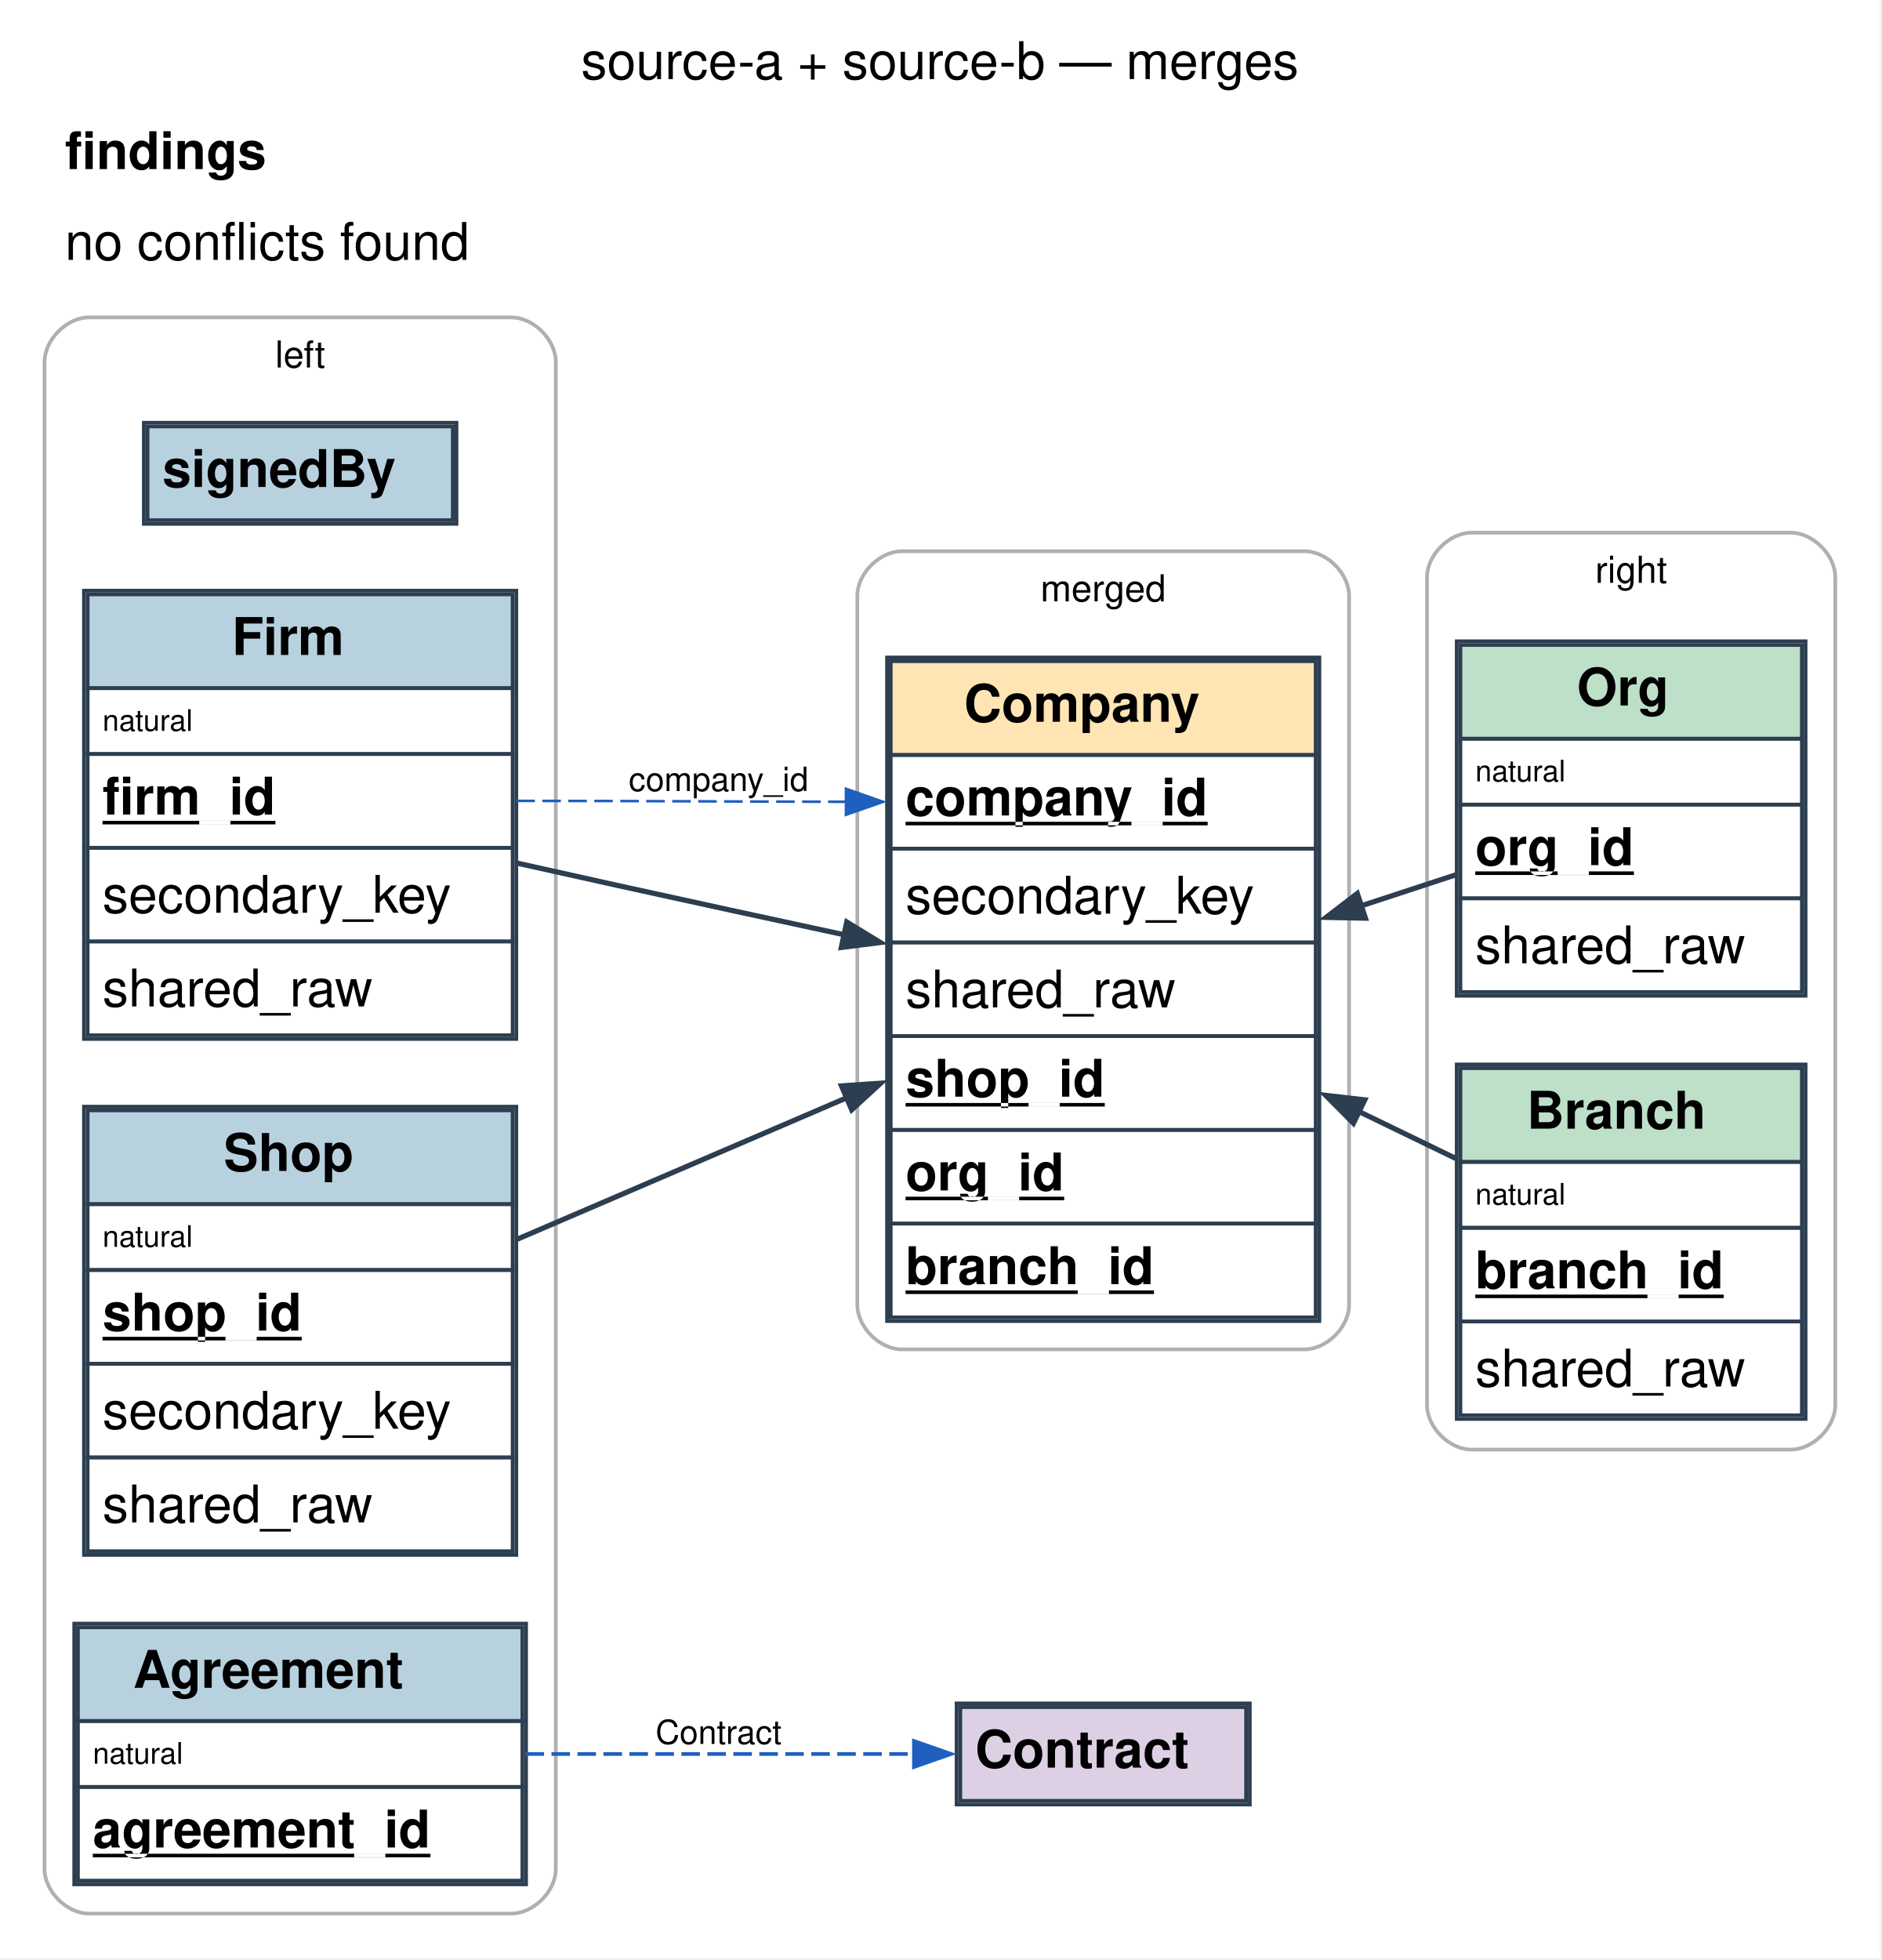
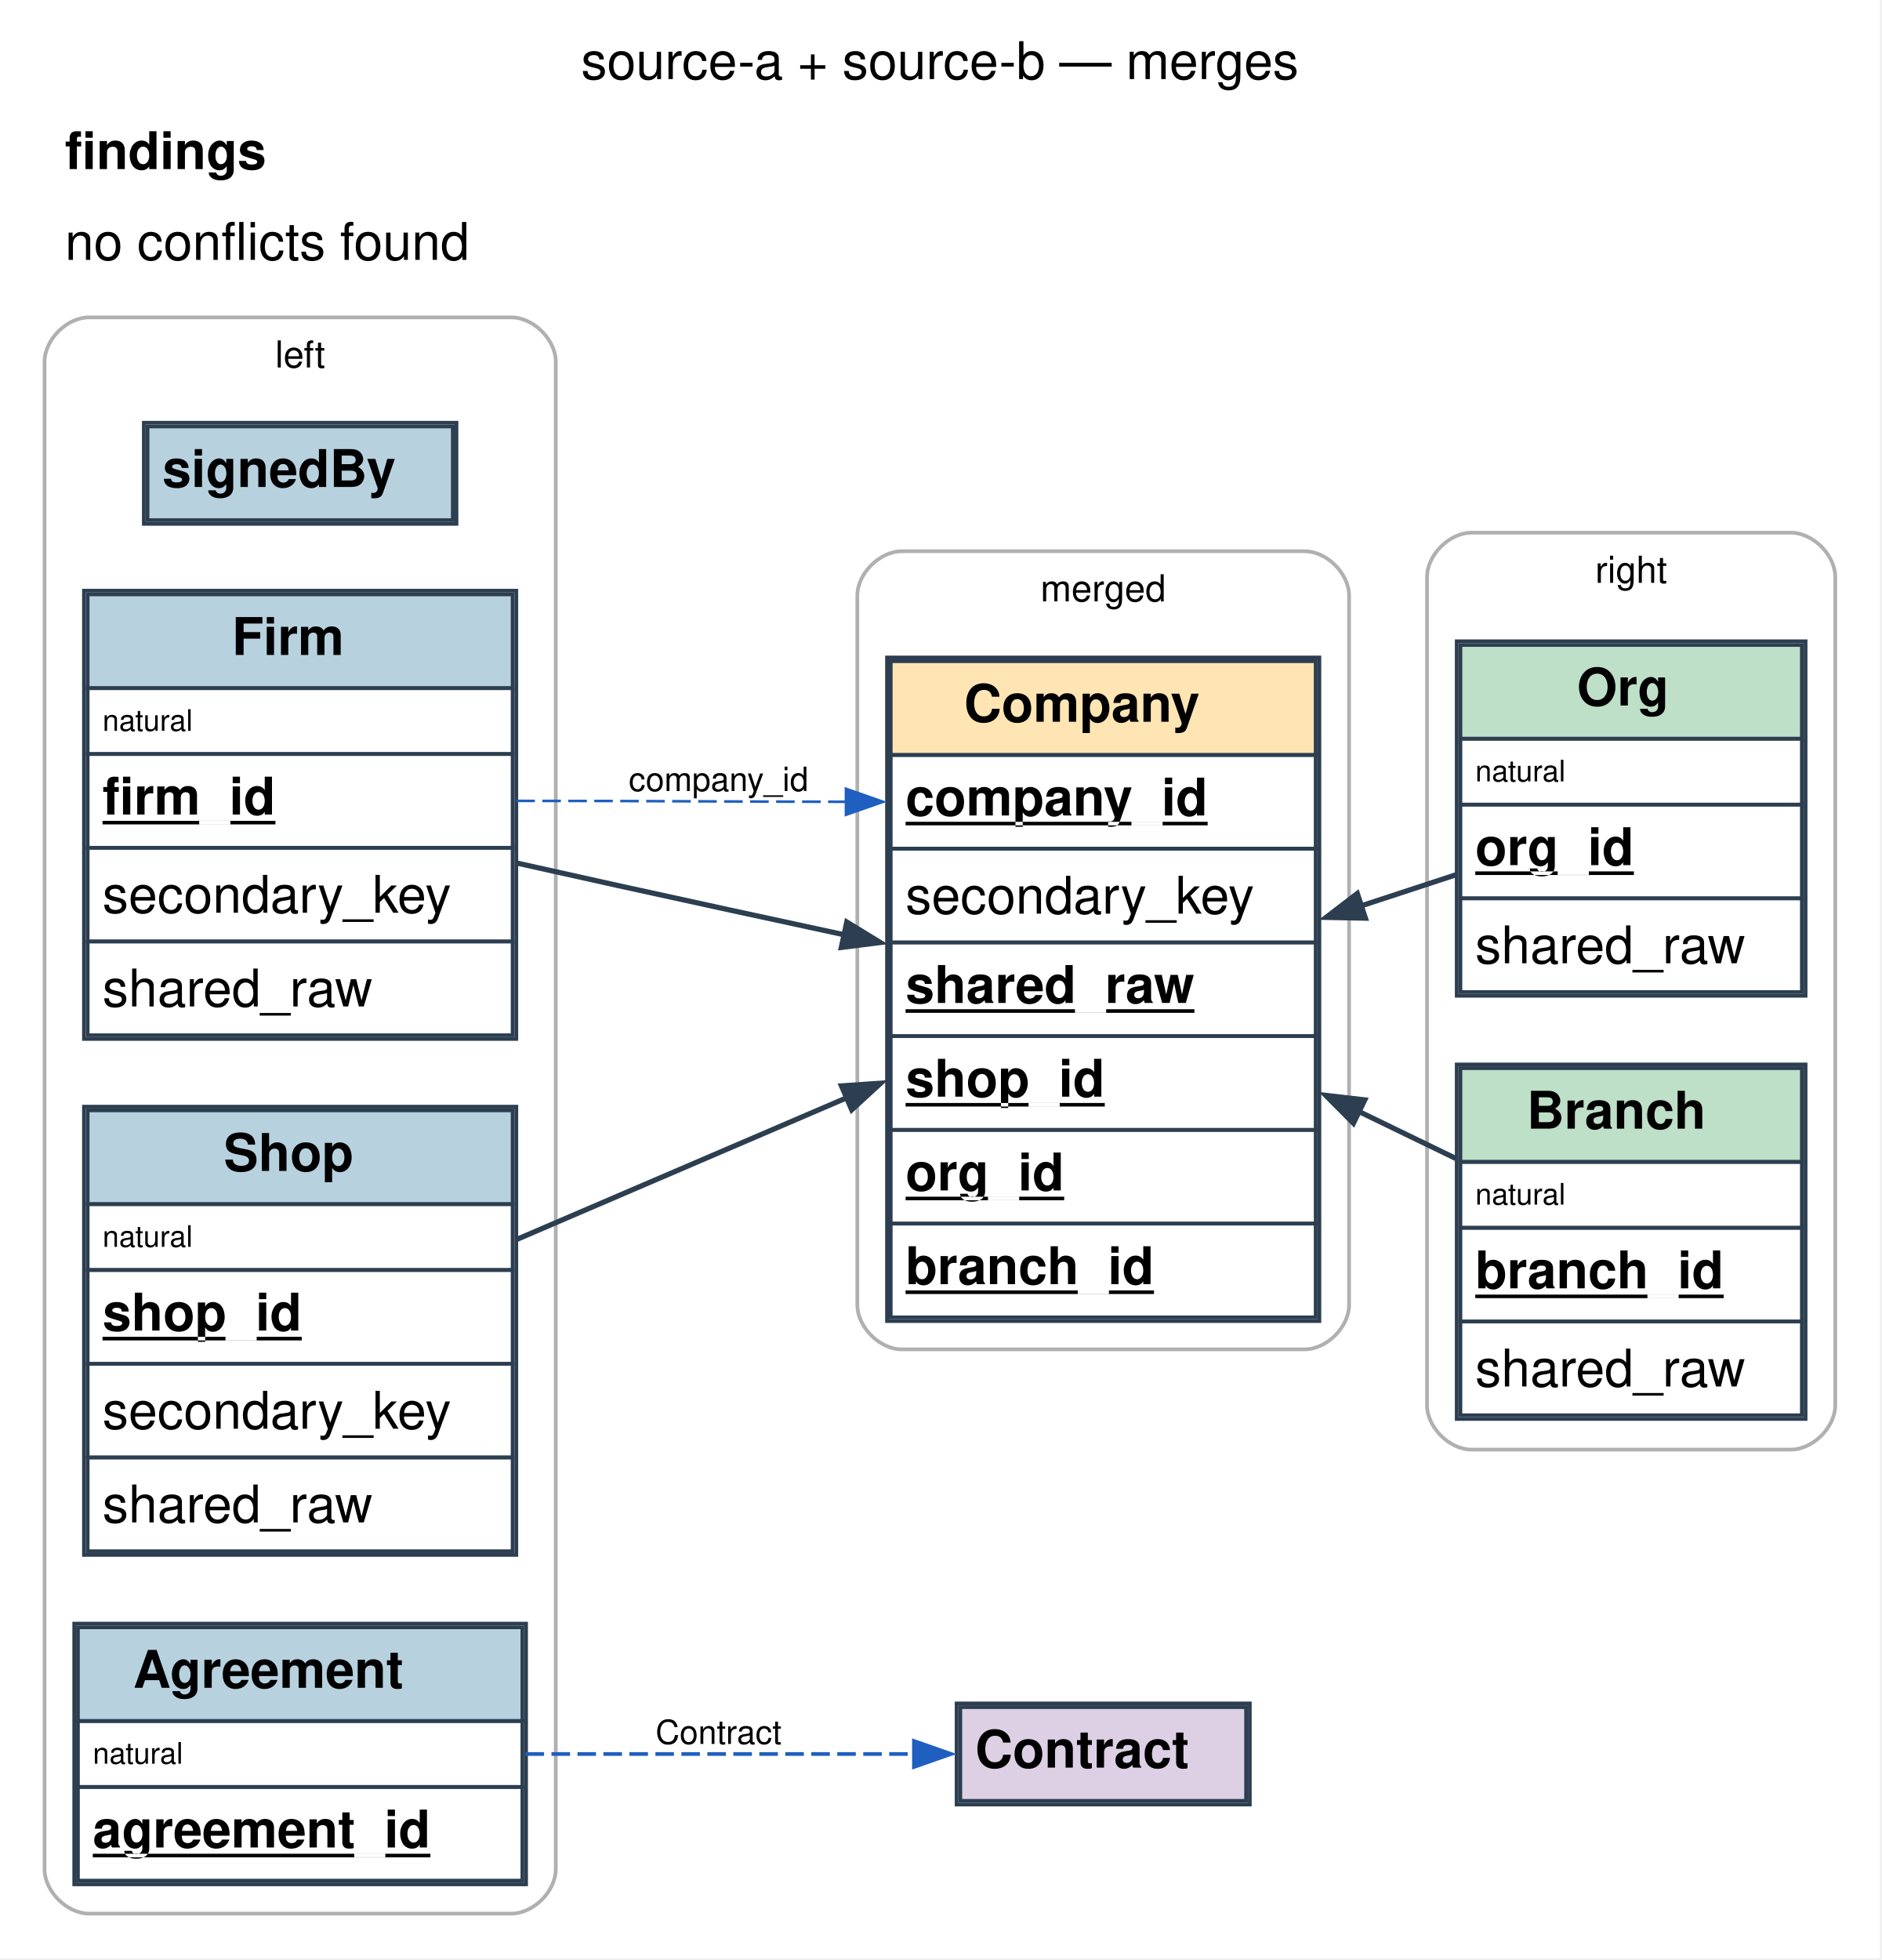
<svg xmlns="http://www.w3.org/2000/svg" width="507pt" height="528pt" viewBox="0.00 0.00 507.00 528.00">
  <g id="graph0" class="graph" transform="scale(1 1) rotate(0) translate(4 523.5)">
    <polygon fill="white" stroke="none" points="-4,4 -4,-523.5 502.5,-523.5 502.5,4 -4,4" />
    <text xml:space="preserve" text-anchor="middle" x="249.25" y="-502.2" font-family="Helvetica,sans-Serif" font-size="14.00">source-a + source-b — merges</text>
    <g id="clust1" class="cluster">
      <path fill="none" stroke="#b0b0b0" d="M20,-8C20,-8 133.75,-8 133.75,-8 139.75,-8 145.75,-14 145.75,-20 145.75,-20 145.75,-426 145.75,-426 145.75,-432 139.75,-438 133.75,-438 133.75,-438 20,-438 20,-438 14,-438 8,-432 8,-426 8,-426 8,-20 8,-20 8,-14 14,-8 20,-8" />
      <text xml:space="preserve" text-anchor="middle" x="76.88" y="-424.5" font-family="Helvetica,sans-Serif" font-size="10.00">left</text>
    </g>
    <g id="clust2" class="cluster">
      <path fill="none" stroke="#b0b0b0" d="M239,-160C239,-160 347.5,-160 347.5,-160 353.5,-160 359.5,-166 359.5,-172 359.5,-172 359.5,-363 359.5,-363 359.5,-369 353.5,-375 347.5,-375 347.5,-375 239,-375 239,-375 233,-375 227,-369 227,-363 227,-363 227,-172 227,-172 227,-166 233,-160 239,-160" />
      <text xml:space="preserve" text-anchor="middle" x="293.25" y="-361.5" font-family="Helvetica,sans-Serif" font-size="10.00">merged</text>
    </g>
    <g id="clust3" class="cluster">
      <path fill="none" stroke="#b0b0b0" d="M392.5,-133C392.5,-133 478.5,-133 478.5,-133 484.5,-133 490.5,-139 490.5,-145 490.5,-145 490.5,-368 490.5,-368 490.5,-374 484.5,-380 478.5,-380 478.5,-380 392.5,-380 392.5,-380 386.5,-380 380.5,-374 380.5,-368 380.5,-368 380.5,-145 380.5,-145 380.5,-139 386.5,-133 392.5,-133" />
      <text xml:space="preserve" text-anchor="middle" x="435.5" y="-366.5" font-family="Helvetica,sans-Serif" font-size="10.00">right</text>
    </g>
    <g id="node1" class="node">
      <polygon fill="#b7d1df" stroke="none" points="19.62,-338.12 19.62,-363.38 134.12,-363.38 134.12,-338.12 19.62,-338.12" />
      <polygon fill="none" stroke="#2c3e50" points="19.62,-338.12 19.62,-363.38 134.12,-363.38 134.12,-338.12 19.62,-338.12" />
      <text xml:space="preserve" text-anchor="start" x="58.5" y="-347.07" font-family="Helvetica,sans-Serif" font-weight="bold" font-size="14.00">Firm</text>
      <polygon fill="none" stroke="#2c3e50" points="19.62,-320.38 19.62,-338.12 134.12,-338.12 134.12,-320.38 19.62,-320.38" />
      <text xml:space="preserve" text-anchor="start" x="23.62" y="-326.62" font-family="Helvetica,sans-Serif" font-size="8.00">natural</text>
      <polygon fill="none" stroke="#2c3e50" points="19.62,-295.12 19.62,-320.38 134.12,-320.38 134.12,-295.12 19.62,-295.12" />
      <text xml:space="preserve" text-anchor="start" x="23.62" y="-304.07" font-family="Helvetica,sans-Serif" font-weight="bold" text-decoration="underline" font-size="14.00">firm_id</text>
      <polygon fill="none" stroke="#2c3e50" points="19.62,-269.88 19.62,-295.12 134.12,-295.12 134.12,-269.88 19.62,-269.88" />
      <text xml:space="preserve" text-anchor="start" x="23.62" y="-277.62" font-family="Helvetica,sans-Serif" font-size="14.00">secondary_key</text>
      <polygon fill="none" stroke="#2c3e50" points="19.62,-244.62 19.62,-269.88 134.12,-269.88 134.12,-244.62 19.62,-244.62" />
      <text xml:space="preserve" text-anchor="start" x="23.62" y="-252.38" font-family="Helvetica,sans-Serif" font-size="14.00">shared_raw</text>
      <polygon fill="none" stroke="#2c3e50" points="18.62,-243.62 18.62,-364.38 135.12,-364.38 135.12,-243.62 18.62,-243.62" />
    </g>
    <g id="node7" class="node">
      <polygon fill="#ffe5b4" stroke="none" points="236,-320.12 236,-345.38 350.5,-345.38 350.5,-320.12 236,-320.12" />
      <polygon fill="none" stroke="#2c3e50" points="236,-320.12 236,-345.38 350.5,-345.38 350.5,-320.12 236,-320.12" />
      <text xml:space="preserve" text-anchor="start" x="255.75" y="-329.07" font-family="Helvetica,sans-Serif" font-weight="bold" font-size="14.00">Company</text>
      <polygon fill="none" stroke="#2c3e50" points="236,-294.88 236,-320.12 350.5,-320.12 350.5,-294.88 236,-294.88" />
      <text xml:space="preserve" text-anchor="start" x="240" y="-303.82" font-family="Helvetica,sans-Serif" font-weight="bold" text-decoration="underline" font-size="14.00">company_id</text>
      <polygon fill="none" stroke="#2c3e50" points="236,-269.62 236,-294.88 350.5,-294.88 350.5,-269.62 236,-269.62" />
      <text xml:space="preserve" text-anchor="start" x="240" y="-277.38" font-family="Helvetica,sans-Serif" font-size="14.00">secondary_key</text>
      <polygon fill="none" stroke="#2c3e50" points="236,-244.38 236,-269.62 350.5,-269.62 350.5,-244.38 236,-244.38" />
-       <text xml:space="preserve" text-anchor="start" x="240" y="-252.12" font-family="Helvetica,sans-Serif" font-size="14.00">shared_raw</text>
+       <text xml:space="preserve" text-anchor="start" x="240" y="-253.32" font-family="Helvetica,sans-Serif" font-weight="bold" text-decoration="underline" font-size="14.00">shared_raw</text>
      <polygon fill="none" stroke="#2c3e50" points="236,-219.12 236,-244.38 350.5,-244.38 350.5,-219.12 236,-219.12" />
      <text xml:space="preserve" text-anchor="start" x="240" y="-228.07" font-family="Helvetica,sans-Serif" font-weight="bold" text-decoration="underline" font-size="14.00">shop_id</text>
      <polygon fill="none" stroke="#2c3e50" points="236,-193.88 236,-219.12 350.5,-219.12 350.5,-193.88 236,-193.88" />
      <text xml:space="preserve" text-anchor="start" x="240" y="-202.82" font-family="Helvetica,sans-Serif" font-weight="bold" text-decoration="underline" font-size="14.00">org_id</text>
      <polygon fill="none" stroke="#2c3e50" points="236,-168.62 236,-193.88 350.5,-193.88 350.5,-168.62 236,-168.62" />
      <text xml:space="preserve" text-anchor="start" x="240" y="-177.57" font-family="Helvetica,sans-Serif" font-weight="bold" text-decoration="underline" font-size="14.00">branch_id</text>
      <polygon fill="none" stroke="#2c3e50" points="235,-167.62 235,-346.38 351.5,-346.38 351.5,-167.62 235,-167.62" />
    </g>
    <g id="edge1" class="edge">
      <path fill="none" stroke="#2c3e50" stroke-width="1.4" d="M135.05,-291.05C144.14,-289.01 153.45,-286.94 162.25,-285 182.13,-280.62 203.75,-275.93 223.54,-271.67" />
      <polygon fill="#2c3e50" stroke="#2c3e50" stroke-width="1.4" points="224.16,-275.12 233.2,-269.6 222.69,-268.28 224.16,-275.12" />
    </g>
    <g id="edge2" class="edge">
      <path fill="none" stroke="#1f5fbf" stroke-width="0.7" stroke-dasharray="5,2" d="M135.12,-307.75C175.7,-307.75 188.46,-307.54 224.25,-307.51" />
      <polygon fill="#1f5fbf" stroke="#1f5fbf" stroke-width="0.7" points="223.94,-311.01 233.94,-307.5 223.94,-304.01 223.94,-311.01" />
      <text xml:space="preserve" text-anchor="middle" x="189.62" y="-310.41" font-family="Helvetica,sans-Serif" font-size="9.00">company_id</text>
    </g>
    <g id="node2" class="node">
      <polygon fill="#b7d1df" stroke="none" points="19.62,-199.12 19.62,-224.38 134.12,-224.38 134.12,-199.12 19.62,-199.12" />
      <polygon fill="none" stroke="#2c3e50" points="19.62,-199.12 19.62,-224.38 134.12,-224.38 134.12,-199.12 19.62,-199.12" />
      <text xml:space="preserve" text-anchor="start" x="56.25" y="-208.07" font-family="Helvetica,sans-Serif" font-weight="bold" font-size="14.00">Shop</text>
      <polygon fill="none" stroke="#2c3e50" points="19.62,-181.38 19.62,-199.12 134.12,-199.12 134.12,-181.38 19.62,-181.38" />
      <text xml:space="preserve" text-anchor="start" x="23.62" y="-187.62" font-family="Helvetica,sans-Serif" font-size="8.00">natural</text>
      <polygon fill="none" stroke="#2c3e50" points="19.62,-156.12 19.62,-181.38 134.12,-181.38 134.12,-156.12 19.62,-156.12" />
      <text xml:space="preserve" text-anchor="start" x="23.62" y="-165.07" font-family="Helvetica,sans-Serif" font-weight="bold" text-decoration="underline" font-size="14.00">shop_id</text>
      <polygon fill="none" stroke="#2c3e50" points="19.62,-130.88 19.62,-156.12 134.12,-156.12 134.12,-130.88 19.62,-130.88" />
      <text xml:space="preserve" text-anchor="start" x="23.62" y="-138.62" font-family="Helvetica,sans-Serif" font-size="14.00">secondary_key</text>
      <polygon fill="none" stroke="#2c3e50" points="19.62,-105.62 19.62,-130.88 134.12,-130.88 134.12,-105.62 19.62,-105.62" />
      <text xml:space="preserve" text-anchor="start" x="23.62" y="-113.38" font-family="Helvetica,sans-Serif" font-size="14.00">shared_raw</text>
      <polygon fill="none" stroke="#2c3e50" points="18.62,-104.62 18.62,-225.38 135.12,-225.38 135.12,-104.62 18.62,-104.62" />
    </g>
    <g id="edge3" class="edge">
      <path fill="none" stroke="#2c3e50" stroke-width="1.4" d="M135.04,-189.53C162.54,-201.33 195.69,-215.56 224.46,-227.91" />
      <polygon fill="#2c3e50" stroke="#2c3e50" stroke-width="1.4" points="222.73,-230.97 233.3,-231.7 225.49,-224.54 222.73,-230.97" />
    </g>
    <g id="node3" class="node">
      <polygon fill="#b7d1df" stroke="none" points="17,-59.88 17,-85.12 136.75,-85.12 136.75,-59.88 17,-59.88" />
      <polygon fill="none" stroke="#2c3e50" points="17,-59.88 17,-85.12 136.75,-85.12 136.75,-59.88 17,-59.88" />
      <text xml:space="preserve" text-anchor="start" x="31.88" y="-68.83" font-family="Helvetica,sans-Serif" font-weight="bold" font-size="14.00">Agreement</text>
      <polygon fill="none" stroke="#2c3e50" points="17,-42.12 17,-59.88 136.75,-59.88 136.75,-42.12 17,-42.12" />
      <text xml:space="preserve" text-anchor="start" x="21" y="-48.38" font-family="Helvetica,sans-Serif" font-size="8.00">natural</text>
      <polygon fill="none" stroke="#2c3e50" points="17,-16.88 17,-42.12 136.75,-42.12 136.75,-16.88 17,-16.88" />
      <text xml:space="preserve" text-anchor="start" x="21" y="-25.82" font-family="Helvetica,sans-Serif" font-weight="bold" text-decoration="underline" font-size="14.00">agreement_id</text>
      <polygon fill="none" stroke="#2c3e50" points="16,-15.88 16,-86.12 137.75,-86.12 137.75,-15.88 16,-15.88" />
    </g>
    <g id="node8" class="node">
      <polygon fill="#ddd0e5" stroke="none" points="254.75,-38.38 254.75,-63.62 331.75,-63.62 331.75,-38.38 254.75,-38.38" />
      <polygon fill="none" stroke="#2c3e50" points="254.75,-38.38 254.75,-63.62 331.75,-63.62 331.75,-38.38 254.75,-38.38" />
      <text xml:space="preserve" text-anchor="start" x="258.75" y="-47.33" font-family="Helvetica,sans-Serif" font-weight="bold" font-size="14.00">Contract</text>
      <polygon fill="none" stroke="#2c3e50" points="253.75,-37.38 253.75,-64.62 332.75,-64.62 332.75,-37.38 253.75,-37.38" />
    </g>
    <g id="edge4" class="edge">
      <path fill="none" stroke="#1f5fbf" stroke-dasharray="5,2" d="M137.59,-51C170.55,-51 211.01,-51 242.28,-51" />
      <polygon fill="#1f5fbf" stroke="#1f5fbf" points="242.26,-54.5 252.26,-51 242.26,-47.5 242.26,-54.5" />
      <text xml:space="preserve" text-anchor="middle" x="189.62" y="-53.7" font-family="Helvetica,sans-Serif" font-size="9.00">Contract</text>
    </g>
    <g id="node4" class="node">
      <polygon fill="#b7d1df" stroke="none" points="35.75,-383.38 35.75,-408.62 118,-408.62 118,-383.38 35.75,-383.38" />
      <polygon fill="none" stroke="#2c3e50" points="35.75,-383.38 35.75,-408.62 118,-408.62 118,-383.38 35.75,-383.38" />
      <text xml:space="preserve" text-anchor="start" x="39.75" y="-392.32" font-family="Helvetica,sans-Serif" font-weight="bold" font-size="14.00">signedBy</text>
      <polygon fill="none" stroke="#2c3e50" points="34.75,-382.38 34.75,-409.62 119,-409.62 119,-382.38 34.75,-382.38" />
    </g>
    <g id="node5" class="node">
      <polygon fill="#bedfc8" stroke="none" points="389.5,-324.5 389.5,-349.75 481.5,-349.75 481.5,-324.5 389.5,-324.5" />
      <polygon fill="none" stroke="#2c3e50" points="389.5,-324.5 389.5,-349.75 481.5,-349.75 481.5,-324.5 389.5,-324.5" />
      <text xml:space="preserve" text-anchor="start" x="420.88" y="-333.45" font-family="Helvetica,sans-Serif" font-weight="bold" font-size="14.00">Org</text>
      <polygon fill="none" stroke="#2c3e50" points="389.5,-306.75 389.5,-324.5 481.5,-324.5 481.5,-306.75 389.5,-306.75" />
      <text xml:space="preserve" text-anchor="start" x="393.5" y="-313" font-family="Helvetica,sans-Serif" font-size="8.00">natural</text>
      <polygon fill="none" stroke="#2c3e50" points="389.5,-281.5 389.5,-306.75 481.5,-306.75 481.5,-281.5 389.5,-281.5" />
      <text xml:space="preserve" text-anchor="start" x="393.5" y="-290.45" font-family="Helvetica,sans-Serif" font-weight="bold" text-decoration="underline" font-size="14.00">org_id</text>
      <polygon fill="none" stroke="#2c3e50" points="389.5,-256.25 389.5,-281.5 481.5,-281.5 481.5,-256.25 389.5,-256.25" />
      <text xml:space="preserve" text-anchor="start" x="393.5" y="-264" font-family="Helvetica,sans-Serif" font-size="14.00">shared_raw</text>
      <polygon fill="none" stroke="#2c3e50" points="388.5,-255.25 388.5,-350.75 482.5,-350.75 482.5,-255.25 388.5,-255.25" />
    </g>
    <g id="node6" class="node">
      <polygon fill="#bedfc8" stroke="none" points="389.5,-210.5 389.5,-235.75 481.5,-235.75 481.5,-210.5 389.5,-210.5" />
      <polygon fill="none" stroke="#2c3e50" points="389.5,-210.5 389.5,-235.75 481.5,-235.75 481.5,-210.5 389.5,-210.5" />
      <text xml:space="preserve" text-anchor="start" x="407.38" y="-219.45" font-family="Helvetica,sans-Serif" font-weight="bold" font-size="14.00">Branch</text>
      <polygon fill="none" stroke="#2c3e50" points="389.5,-192.75 389.5,-210.5 481.5,-210.5 481.5,-192.75 389.5,-192.75" />
      <text xml:space="preserve" text-anchor="start" x="393.5" y="-199" font-family="Helvetica,sans-Serif" font-size="8.00">natural</text>
      <polygon fill="none" stroke="#2c3e50" points="389.5,-167.5 389.5,-192.75 481.5,-192.75 481.5,-167.5 389.5,-167.5" />
      <text xml:space="preserve" text-anchor="start" x="393.5" y="-176.45" font-family="Helvetica,sans-Serif" font-weight="bold" text-decoration="underline" font-size="14.00">branch_id</text>
      <polygon fill="none" stroke="#2c3e50" points="389.5,-142.25 389.5,-167.5 481.5,-167.5 481.5,-142.25 389.5,-142.25" />
      <text xml:space="preserve" text-anchor="start" x="393.5" y="-150" font-family="Helvetica,sans-Serif" font-size="14.00">shared_raw</text>
      <polygon fill="none" stroke="#2c3e50" points="388.5,-141.25 388.5,-236.75 482.5,-236.75 482.5,-141.25 388.5,-141.25" />
    </g>
    <g id="edge5" class="edge">
      <path fill="none" stroke="#2c3e50" stroke-width="1.4" d="M362.78,-279.48C371.56,-282.36 380.38,-285.25 388.67,-287.97" />
      <polygon fill="#2c3e50" stroke="#2c3e50" stroke-width="1.4" points="363.9,-276.16 353.31,-276.37 361.72,-282.81 363.9,-276.16" />
    </g>
    <g id="edge6" class="edge">
      <path fill="none" stroke="#2c3e50" stroke-width="1.4" d="M362.18,-224.06C371.16,-219.71 380.19,-215.33 388.67,-211.22" />
      <polygon fill="#2c3e50" stroke="#2c3e50" stroke-width="1.4" points="360.67,-220.91 353.2,-228.42 363.73,-227.2 360.67,-220.91" />
    </g>
    <g id="node9" class="node">
      <text xml:space="preserve" text-anchor="start" x="13.5" y="-477.95" font-family="Helvetica,sans-Serif" font-weight="bold" font-size="14.00">findings</text>
      <text xml:space="preserve" text-anchor="start" x="13.5" y="-453.5" font-family="Helvetica,sans-Serif" font-size="14.00">no conflicts found</text>
    </g>
  </g>
</svg>
